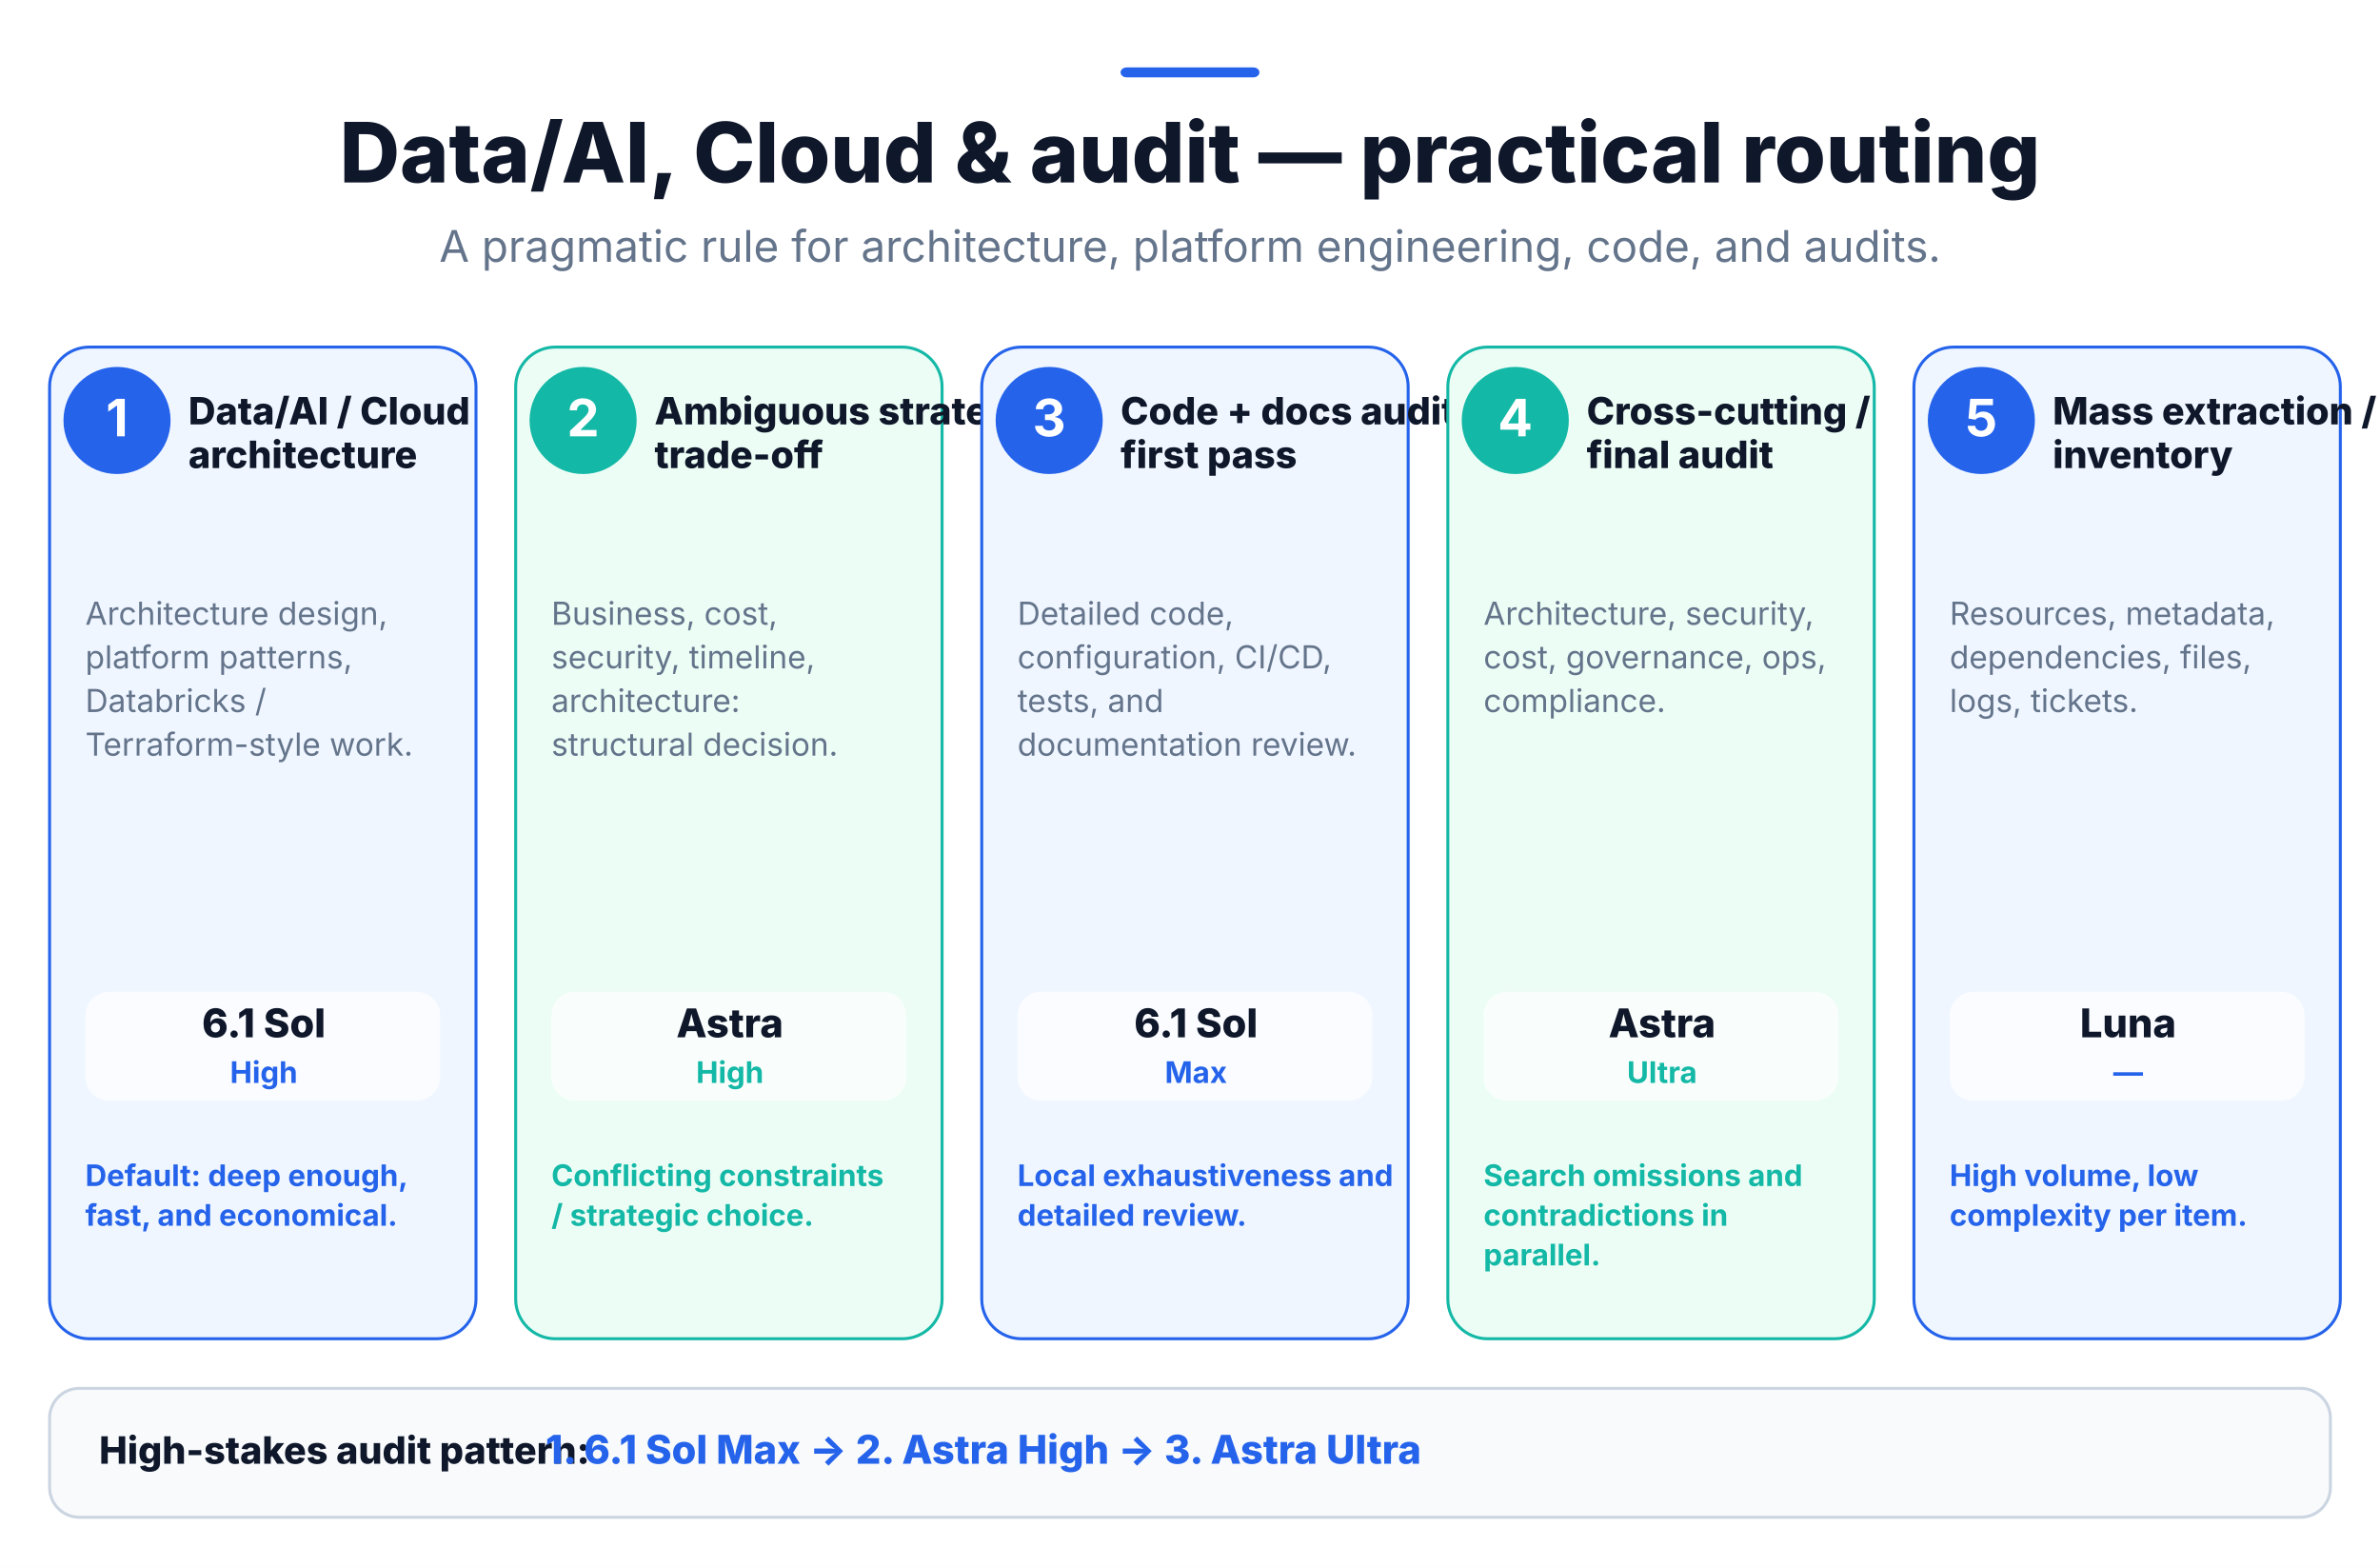
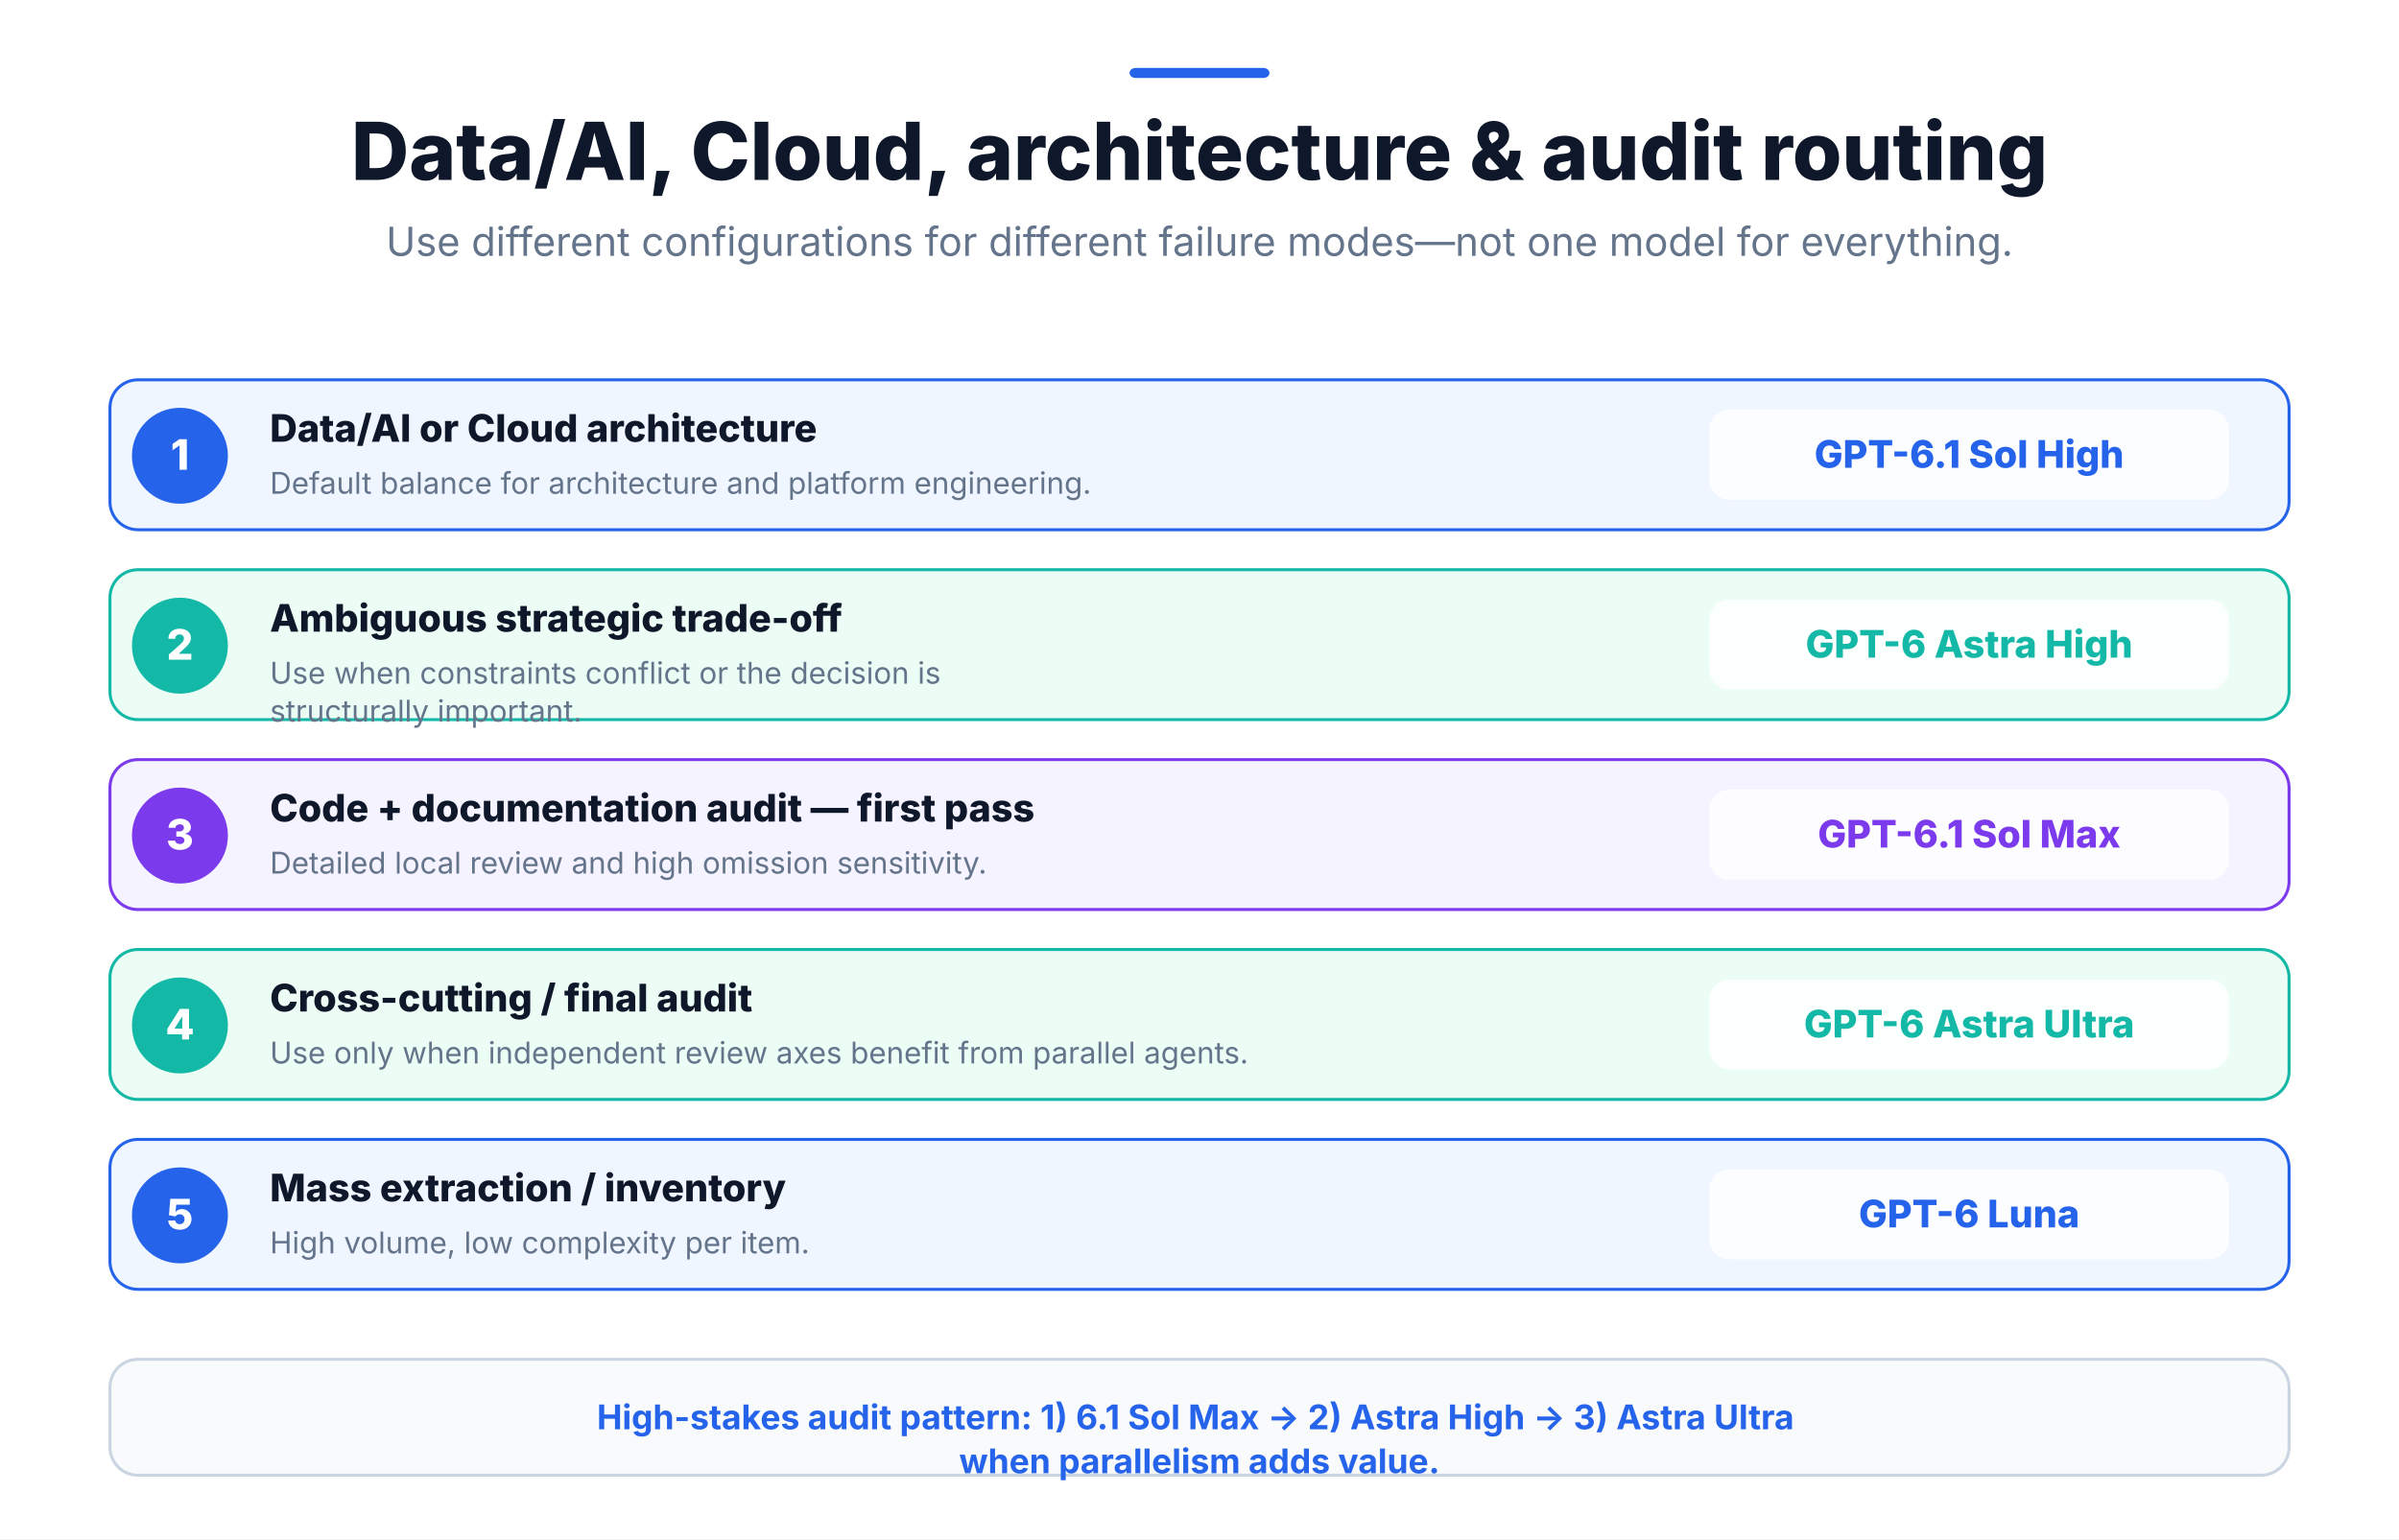
- <svg xmlns="http://www.w3.org/2000/svg" width="1200" height="790" viewBox="0 0 1200 790">
-   <rect width="1200" height="790" fill="#FFFFFF" />
+ <svg xmlns="http://www.w3.org/2000/svg" width="1200" height="770" viewBox="0 0 1200 770">
+   <rect width="1200" height="770" fill="#fff" />
  <rect x="565" y="34" width="70" height="5" rx="3" fill="#2563EB" />
-   <text x="600" y="92" font-family="Inter,Segoe UI,Arial,sans-serif" font-size="42" font-weight="800" fill="#0F172A" text-anchor="middle">
-     <tspan x="600" dy="0">Data/AI, Cloud &amp; audit — practical routing</tspan>
+   <text x="600" y="90" font-family="Inter,Segoe UI,Arial,sans-serif" font-size="40" font-weight="800" fill="#0F172A" text-anchor="middle">
+     <tspan x="600" dy="0">Data/AI, Cloud, architecture &amp; audit routing</tspan>
  </text>
-   <text x="600" y="132" font-family="Inter,Segoe UI,Arial,sans-serif" font-size="22" font-weight="400" fill="#64748B" text-anchor="middle">
-     <tspan x="600" dy="0">A pragmatic rule for architecture, platform engineering, code, and audits.</tspan>
+   <text x="600" y="128" font-family="Inter,Segoe UI,Arial,sans-serif" font-size="20" font-weight="400" fill="#64748B" text-anchor="middle">
+     <tspan x="600" dy="0">Use different configurations for different failure modes—not one model for everything.</tspan>
  </text>
-   <rect x="25" y="175" width="215" height="500" rx="20" fill="#EFF6FF" stroke="#2563EB" stroke-width="1.5" />
-   <circle cx="59" cy="212" r="27" fill="#2563EB" />
-   <text x="59" y="220" font-family="Inter,Segoe UI,Arial,sans-serif" font-size="26" font-weight="700" fill="#fff" text-anchor="middle">
-     <tspan x="59" dy="0">1</tspan>
+   <rect x="55" y="190" width="1090" height="75" rx="14" fill="#EFF6FF" stroke="#2563EB" stroke-width="1.5" />
+   <circle cx="90" cy="228" r="24" fill="#2563EB" />
+   <text x="90" y="235" font-family="Inter,Segoe UI,Arial,sans-serif" font-size="21" font-weight="800" fill="#fff" text-anchor="middle">
+     <tspan x="90" dy="0">1</tspan>
  </text>
-   <text x="95" y="214" font-family="Inter,Segoe UI,Arial,sans-serif" font-size="19" font-weight="800" fill="#0F172A" text-anchor="start">
-     <tspan x="95" dy="0">Data/AI / Cloud</tspan>
-     <tspan x="95" dy="22">architecture</tspan>
+   <text x="135" y="221" font-family="Inter,Segoe UI,Arial,sans-serif" font-size="19" font-weight="800" fill="#0F172A" text-anchor="start">
+     <tspan x="135" dy="0">Data/AI or Cloud architecture</tspan>
  </text>
-   <text x="43" y="315" font-family="Inter,Segoe UI,Arial,sans-serif" font-size="16" font-weight="400" fill="#64748B" text-anchor="start">
-     <tspan x="43" dy="0">Architecture design,</tspan>
-     <tspan x="43" dy="22">platform patterns,</tspan>
-     <tspan x="43" dy="22">Databricks /</tspan>
-     <tspan x="43" dy="22">Terraform-style work.</tspan>
+   <text x="135" y="247" font-family="Inter,Segoe UI,Arial,sans-serif" font-size="15" font-weight="400" fill="#64748B" text-anchor="start">
+     <tspan x="135" dy="0">Default balance for architecture and platform engineering.</tspan>
  </text>
-   <rect x="43" y="500" width="179" height="55" rx="12" fill="#FFFFFFAA" stroke="none" stroke-width="1.5" />
-   <text x="133" y="523" font-family="Inter,Segoe UI,Arial,sans-serif" font-size="20" font-weight="800" fill="#0F172A" text-anchor="middle">
-     <tspan x="133" dy="0">6.1 Sol</tspan>
+   <rect x="855" y="205" width="260" height="45" rx="10" fill="#FFFFFFCC" stroke="none" stroke-width="1.5" />
+   <text x="985" y="234" font-family="Inter,Segoe UI,Arial,sans-serif" font-size="19" font-weight="800" fill="#2563EB" text-anchor="middle">
+     <tspan x="985" dy="0">GPT-6.1 Sol High</tspan>
  </text>
-   <text x="133" y="546" font-family="Inter,Segoe UI,Arial,sans-serif" font-size="15" font-weight="700" fill="#2563EB" text-anchor="middle">
-     <tspan x="133" dy="0">High</tspan>
+   <rect x="55" y="285" width="1090" height="75" rx="14" fill="#ECFDF5" stroke="#14B8A6" stroke-width="1.5" />
+   <circle cx="90" cy="323" r="24" fill="#14B8A6" />
+   <text x="90" y="330" font-family="Inter,Segoe UI,Arial,sans-serif" font-size="21" font-weight="800" fill="#fff" text-anchor="middle">
+     <tspan x="90" dy="0">2</tspan>
  </text>
-   <text x="43" y="598" font-family="Inter,Segoe UI,Arial,sans-serif" font-size="15" font-weight="700" fill="#2563EB" text-anchor="start">
-     <tspan x="43" dy="0">Default: deep enough,</tspan>
-     <tspan x="43" dy="20">fast, and economical.</tspan>
+   <text x="135" y="316" font-family="Inter,Segoe UI,Arial,sans-serif" font-size="19" font-weight="800" fill="#0F172A" text-anchor="start">
+     <tspan x="135" dy="0">Ambiguous strategic trade-off</tspan>
  </text>
-   <rect x="260" y="175" width="215" height="500" rx="20" fill="#ECFDF5" stroke="#14B8A6" stroke-width="1.5" />
-   <circle cx="294" cy="212" r="27" fill="#14B8A6" />
-   <text x="294" y="220" font-family="Inter,Segoe UI,Arial,sans-serif" font-size="26" font-weight="700" fill="#fff" text-anchor="middle">
-     <tspan x="294" dy="0">2</tspan>
+   <text x="135" y="342" font-family="Inter,Segoe UI,Arial,sans-serif" font-size="15" font-weight="400" fill="#64748B" text-anchor="start">
+     <tspan x="135" dy="0">Use when constraints conflict or the decision is</tspan>
+     <tspan x="135" dy="19">structurally important.</tspan>
  </text>
-   <text x="330" y="214" font-family="Inter,Segoe UI,Arial,sans-serif" font-size="19" font-weight="800" fill="#0F172A" text-anchor="start">
-     <tspan x="330" dy="0">Ambiguous strategic</tspan>
-     <tspan x="330" dy="22">trade-off</tspan>
+   <rect x="855" y="300" width="260" height="45" rx="10" fill="#FFFFFFCC" stroke="none" stroke-width="1.5" />
+   <text x="985" y="329" font-family="Inter,Segoe UI,Arial,sans-serif" font-size="19" font-weight="800" fill="#14B8A6" text-anchor="middle">
+     <tspan x="985" dy="0">GPT-6 Astra High</tspan>
  </text>
-   <text x="278" y="315" font-family="Inter,Segoe UI,Arial,sans-serif" font-size="16" font-weight="400" fill="#64748B" text-anchor="start">
-     <tspan x="278" dy="0">Business, cost,</tspan>
-     <tspan x="278" dy="22">security, timeline,</tspan>
-     <tspan x="278" dy="22">architecture:</tspan>
-     <tspan x="278" dy="22">structural decision.</tspan>
+   <rect x="55" y="380" width="1090" height="75" rx="14" fill="#F5F3FF" stroke="#7C3AED" stroke-width="1.5" />
+   <circle cx="90" cy="418" r="24" fill="#7C3AED" />
+   <text x="90" y="425" font-family="Inter,Segoe UI,Arial,sans-serif" font-size="21" font-weight="800" fill="#fff" text-anchor="middle">
+     <tspan x="90" dy="0">3</tspan>
  </text>
-   <rect x="278" y="500" width="179" height="55" rx="12" fill="#FFFFFFAA" stroke="none" stroke-width="1.5" />
-   <text x="368" y="523" font-family="Inter,Segoe UI,Arial,sans-serif" font-size="20" font-weight="800" fill="#0F172A" text-anchor="middle">
-     <tspan x="368" dy="0">Astra</tspan>
+   <text x="135" y="411" font-family="Inter,Segoe UI,Arial,sans-serif" font-size="19" font-weight="800" fill="#0F172A" text-anchor="start">
+     <tspan x="135" dy="0">Code + documentation audit — first pass</tspan>
  </text>
-   <text x="368" y="546" font-family="Inter,Segoe UI,Arial,sans-serif" font-size="15" font-weight="700" fill="#14B8A6" text-anchor="middle">
-     <tspan x="368" dy="0">High</tspan>
+   <text x="135" y="437" font-family="Inter,Segoe UI,Arial,sans-serif" font-size="15" font-weight="400" fill="#64748B" text-anchor="start">
+     <tspan x="135" dy="0">Detailed local review and high omission sensitivity.</tspan>
  </text>
-   <text x="278" y="598" font-family="Inter,Segoe UI,Arial,sans-serif" font-size="15" font-weight="700" fill="#14B8A6" text-anchor="start">
-     <tspan x="278" dy="0">Conflicting constraints</tspan>
-     <tspan x="278" dy="20">/ strategic choice.</tspan>
+   <rect x="855" y="395" width="260" height="45" rx="10" fill="#FFFFFFCC" stroke="none" stroke-width="1.5" />
+   <text x="985" y="424" font-family="Inter,Segoe UI,Arial,sans-serif" font-size="19" font-weight="800" fill="#7C3AED" text-anchor="middle">
+     <tspan x="985" dy="0">GPT-6.1 Sol Max</tspan>
  </text>
-   <rect x="495" y="175" width="215" height="500" rx="20" fill="#EFF6FF" stroke="#2563EB" stroke-width="1.5" />
-   <circle cx="529" cy="212" r="27" fill="#2563EB" />
-   <text x="529" y="220" font-family="Inter,Segoe UI,Arial,sans-serif" font-size="26" font-weight="700" fill="#fff" text-anchor="middle">
-     <tspan x="529" dy="0">3</tspan>
+   <rect x="55" y="475" width="1090" height="75" rx="14" fill="#ECFDF5" stroke="#14B8A6" stroke-width="1.5" />
+   <circle cx="90" cy="513" r="24" fill="#14B8A6" />
+   <text x="90" y="520" font-family="Inter,Segoe UI,Arial,sans-serif" font-size="21" font-weight="800" fill="#fff" text-anchor="middle">
+     <tspan x="90" dy="0">4</tspan>
  </text>
-   <text x="565" y="214" font-family="Inter,Segoe UI,Arial,sans-serif" font-size="19" font-weight="800" fill="#0F172A" text-anchor="start">
-     <tspan x="565" dy="0">Code + docs audit —</tspan>
-     <tspan x="565" dy="22">first pass</tspan>
+   <text x="135" y="506" font-family="Inter,Segoe UI,Arial,sans-serif" font-size="19" font-weight="800" fill="#0F172A" text-anchor="start">
+     <tspan x="135" dy="0">Cross-cutting / final audit</tspan>
  </text>
-   <text x="513" y="315" font-family="Inter,Segoe UI,Arial,sans-serif" font-size="16" font-weight="400" fill="#64748B" text-anchor="start">
-     <tspan x="513" dy="0">Detailed code,</tspan>
-     <tspan x="513" dy="22">configuration, CI/CD,</tspan>
-     <tspan x="513" dy="22">tests, and</tspan>
-     <tspan x="513" dy="22">documentation review.</tspan>
+   <text x="135" y="532" font-family="Inter,Segoe UI,Arial,sans-serif" font-size="15" font-weight="400" fill="#64748B" text-anchor="start">
+     <tspan x="135" dy="0">Use only when independent review axes benefit from parallel agents.</tspan>
  </text>
-   <rect x="513" y="500" width="179" height="55" rx="12" fill="#FFFFFFAA" stroke="none" stroke-width="1.5" />
-   <text x="603" y="523" font-family="Inter,Segoe UI,Arial,sans-serif" font-size="20" font-weight="800" fill="#0F172A" text-anchor="middle">
-     <tspan x="603" dy="0">6.1 Sol</tspan>
+   <rect x="855" y="490" width="260" height="45" rx="10" fill="#FFFFFFCC" stroke="none" stroke-width="1.5" />
+   <text x="985" y="519" font-family="Inter,Segoe UI,Arial,sans-serif" font-size="19" font-weight="800" fill="#14B8A6" text-anchor="middle">
+     <tspan x="985" dy="0">GPT-6 Astra Ultra</tspan>
  </text>
-   <text x="603" y="546" font-family="Inter,Segoe UI,Arial,sans-serif" font-size="15" font-weight="700" fill="#2563EB" text-anchor="middle">
-     <tspan x="603" dy="0">Max</tspan>
+   <rect x="55" y="570" width="1090" height="75" rx="14" fill="#EFF6FF" stroke="#2563EB" stroke-width="1.5" />
+   <circle cx="90" cy="608" r="24" fill="#2563EB" />
+   <text x="90" y="615" font-family="Inter,Segoe UI,Arial,sans-serif" font-size="21" font-weight="800" fill="#fff" text-anchor="middle">
+     <tspan x="90" dy="0">5</tspan>
  </text>
-   <text x="513" y="598" font-family="Inter,Segoe UI,Arial,sans-serif" font-size="15" font-weight="700" fill="#2563EB" text-anchor="start">
-     <tspan x="513" dy="0">Local exhaustiveness and</tspan>
-     <tspan x="513" dy="20">detailed review.</tspan>
+   <text x="135" y="601" font-family="Inter,Segoe UI,Arial,sans-serif" font-size="19" font-weight="800" fill="#0F172A" text-anchor="start">
+     <tspan x="135" dy="0">Mass extraction / inventory</tspan>
  </text>
-   <rect x="730" y="175" width="215" height="500" rx="20" fill="#ECFDF5" stroke="#14B8A6" stroke-width="1.5" />
-   <circle cx="764" cy="212" r="27" fill="#14B8A6" />
-   <text x="764" y="220" font-family="Inter,Segoe UI,Arial,sans-serif" font-size="26" font-weight="700" fill="#fff" text-anchor="middle">
-     <tspan x="764" dy="0">4</tspan>
+   <text x="135" y="627" font-family="Inter,Segoe UI,Arial,sans-serif" font-size="15" font-weight="400" fill="#64748B" text-anchor="start">
+     <tspan x="135" dy="0">High volume, low complexity per item.</tspan>
  </text>
-   <text x="800" y="214" font-family="Inter,Segoe UI,Arial,sans-serif" font-size="19" font-weight="800" fill="#0F172A" text-anchor="start">
-     <tspan x="800" dy="0">Cross-cutting /</tspan>
-     <tspan x="800" dy="22">final audit</tspan>
+   <rect x="855" y="585" width="260" height="45" rx="10" fill="#FFFFFFCC" stroke="none" stroke-width="1.5" />
+   <text x="985" y="614" font-family="Inter,Segoe UI,Arial,sans-serif" font-size="19" font-weight="800" fill="#2563EB" text-anchor="middle">
+     <tspan x="985" dy="0">GPT-6 Luna</tspan>
  </text>
-   <text x="748" y="315" font-family="Inter,Segoe UI,Arial,sans-serif" font-size="16" font-weight="400" fill="#64748B" text-anchor="start">
-     <tspan x="748" dy="0">Architecture, security,</tspan>
-     <tspan x="748" dy="22">cost, governance, ops,</tspan>
-     <tspan x="748" dy="22">compliance.</tspan>
-   </text>
-   <rect x="748" y="500" width="179" height="55" rx="12" fill="#FFFFFFAA" stroke="none" stroke-width="1.5" />
-   <text x="838" y="523" font-family="Inter,Segoe UI,Arial,sans-serif" font-size="20" font-weight="800" fill="#0F172A" text-anchor="middle">
-     <tspan x="838" dy="0">Astra</tspan>
-   </text>
-   <text x="838" y="546" font-family="Inter,Segoe UI,Arial,sans-serif" font-size="15" font-weight="700" fill="#14B8A6" text-anchor="middle">
-     <tspan x="838" dy="0">Ultra</tspan>
-   </text>
-   <text x="748" y="598" font-family="Inter,Segoe UI,Arial,sans-serif" font-size="15" font-weight="700" fill="#14B8A6" text-anchor="start">
-     <tspan x="748" dy="0">Search omissions and</tspan>
-     <tspan x="748" dy="20">contradictions in</tspan>
-     <tspan x="748" dy="20">parallel.</tspan>
-   </text>
-   <rect x="965" y="175" width="215" height="500" rx="20" fill="#EFF6FF" stroke="#2563EB" stroke-width="1.5" />
-   <circle cx="999" cy="212" r="27" fill="#2563EB" />
-   <text x="999" y="220" font-family="Inter,Segoe UI,Arial,sans-serif" font-size="26" font-weight="700" fill="#fff" text-anchor="middle">
-     <tspan x="999" dy="0">5</tspan>
-   </text>
-   <text x="1035" y="214" font-family="Inter,Segoe UI,Arial,sans-serif" font-size="19" font-weight="800" fill="#0F172A" text-anchor="start">
-     <tspan x="1035" dy="0">Mass extraction /</tspan>
-     <tspan x="1035" dy="22">inventory</tspan>
-   </text>
-   <text x="983" y="315" font-family="Inter,Segoe UI,Arial,sans-serif" font-size="16" font-weight="400" fill="#64748B" text-anchor="start">
-     <tspan x="983" dy="0">Resources, metadata,</tspan>
-     <tspan x="983" dy="22">dependencies, files,</tspan>
-     <tspan x="983" dy="22">logs, tickets.</tspan>
-   </text>
-   <rect x="983" y="500" width="179" height="55" rx="12" fill="#FFFFFFAA" stroke="none" stroke-width="1.5" />
-   <text x="1073" y="523" font-family="Inter,Segoe UI,Arial,sans-serif" font-size="20" font-weight="800" fill="#0F172A" text-anchor="middle">
-     <tspan x="1073" dy="0">Luna</tspan>
-   </text>
-   <text x="1073" y="546" font-family="Inter,Segoe UI,Arial,sans-serif" font-size="15" font-weight="700" fill="#2563EB" text-anchor="middle">
-     <tspan x="1073" dy="0">—</tspan>
-   </text>
-   <text x="983" y="598" font-family="Inter,Segoe UI,Arial,sans-serif" font-size="15" font-weight="700" fill="#2563EB" text-anchor="start">
-     <tspan x="983" dy="0">High volume, low</tspan>
-     <tspan x="983" dy="20">complexity per item.</tspan>
-   </text>
-   <rect x="25" y="700" width="1150" height="65" rx="15" fill="#F8FAFC" stroke="#CBD5E1" stroke-width="1.5" />
-   <text x="50" y="738" font-family="Inter,Segoe UI,Arial,sans-serif" font-size="19" font-weight="800" fill="#0F172A" text-anchor="start">
-     <tspan x="50" dy="0">High-stakes audit pattern:</tspan>
-   </text>
-   <text x="275" y="738" font-family="Inter,Segoe UI,Arial,sans-serif" font-size="20" font-weight="800" fill="#2563EB" text-anchor="start">
-     <tspan x="275" dy="0">1. 6.1 Sol Max → 2. Astra High → 3. Astra Ultra</tspan>
+   <rect x="55" y="680" width="1090" height="58" rx="14" fill="#F8FAFC" stroke="#CBD5E1" stroke-width="1.5" />
+   <text x="600" y="715" font-family="Inter,Segoe UI,Arial,sans-serif" font-size="17" font-weight="700" fill="#2563EB" text-anchor="middle">
+     <tspan x="600" dy="0">High-stakes audit pattern: 1) 6.1 Sol Max → 2) Astra High → 3) Astra Ultra</tspan>
+     <tspan x="600" dy="22">when parallelism adds value.</tspan>
  </text>
</svg>
